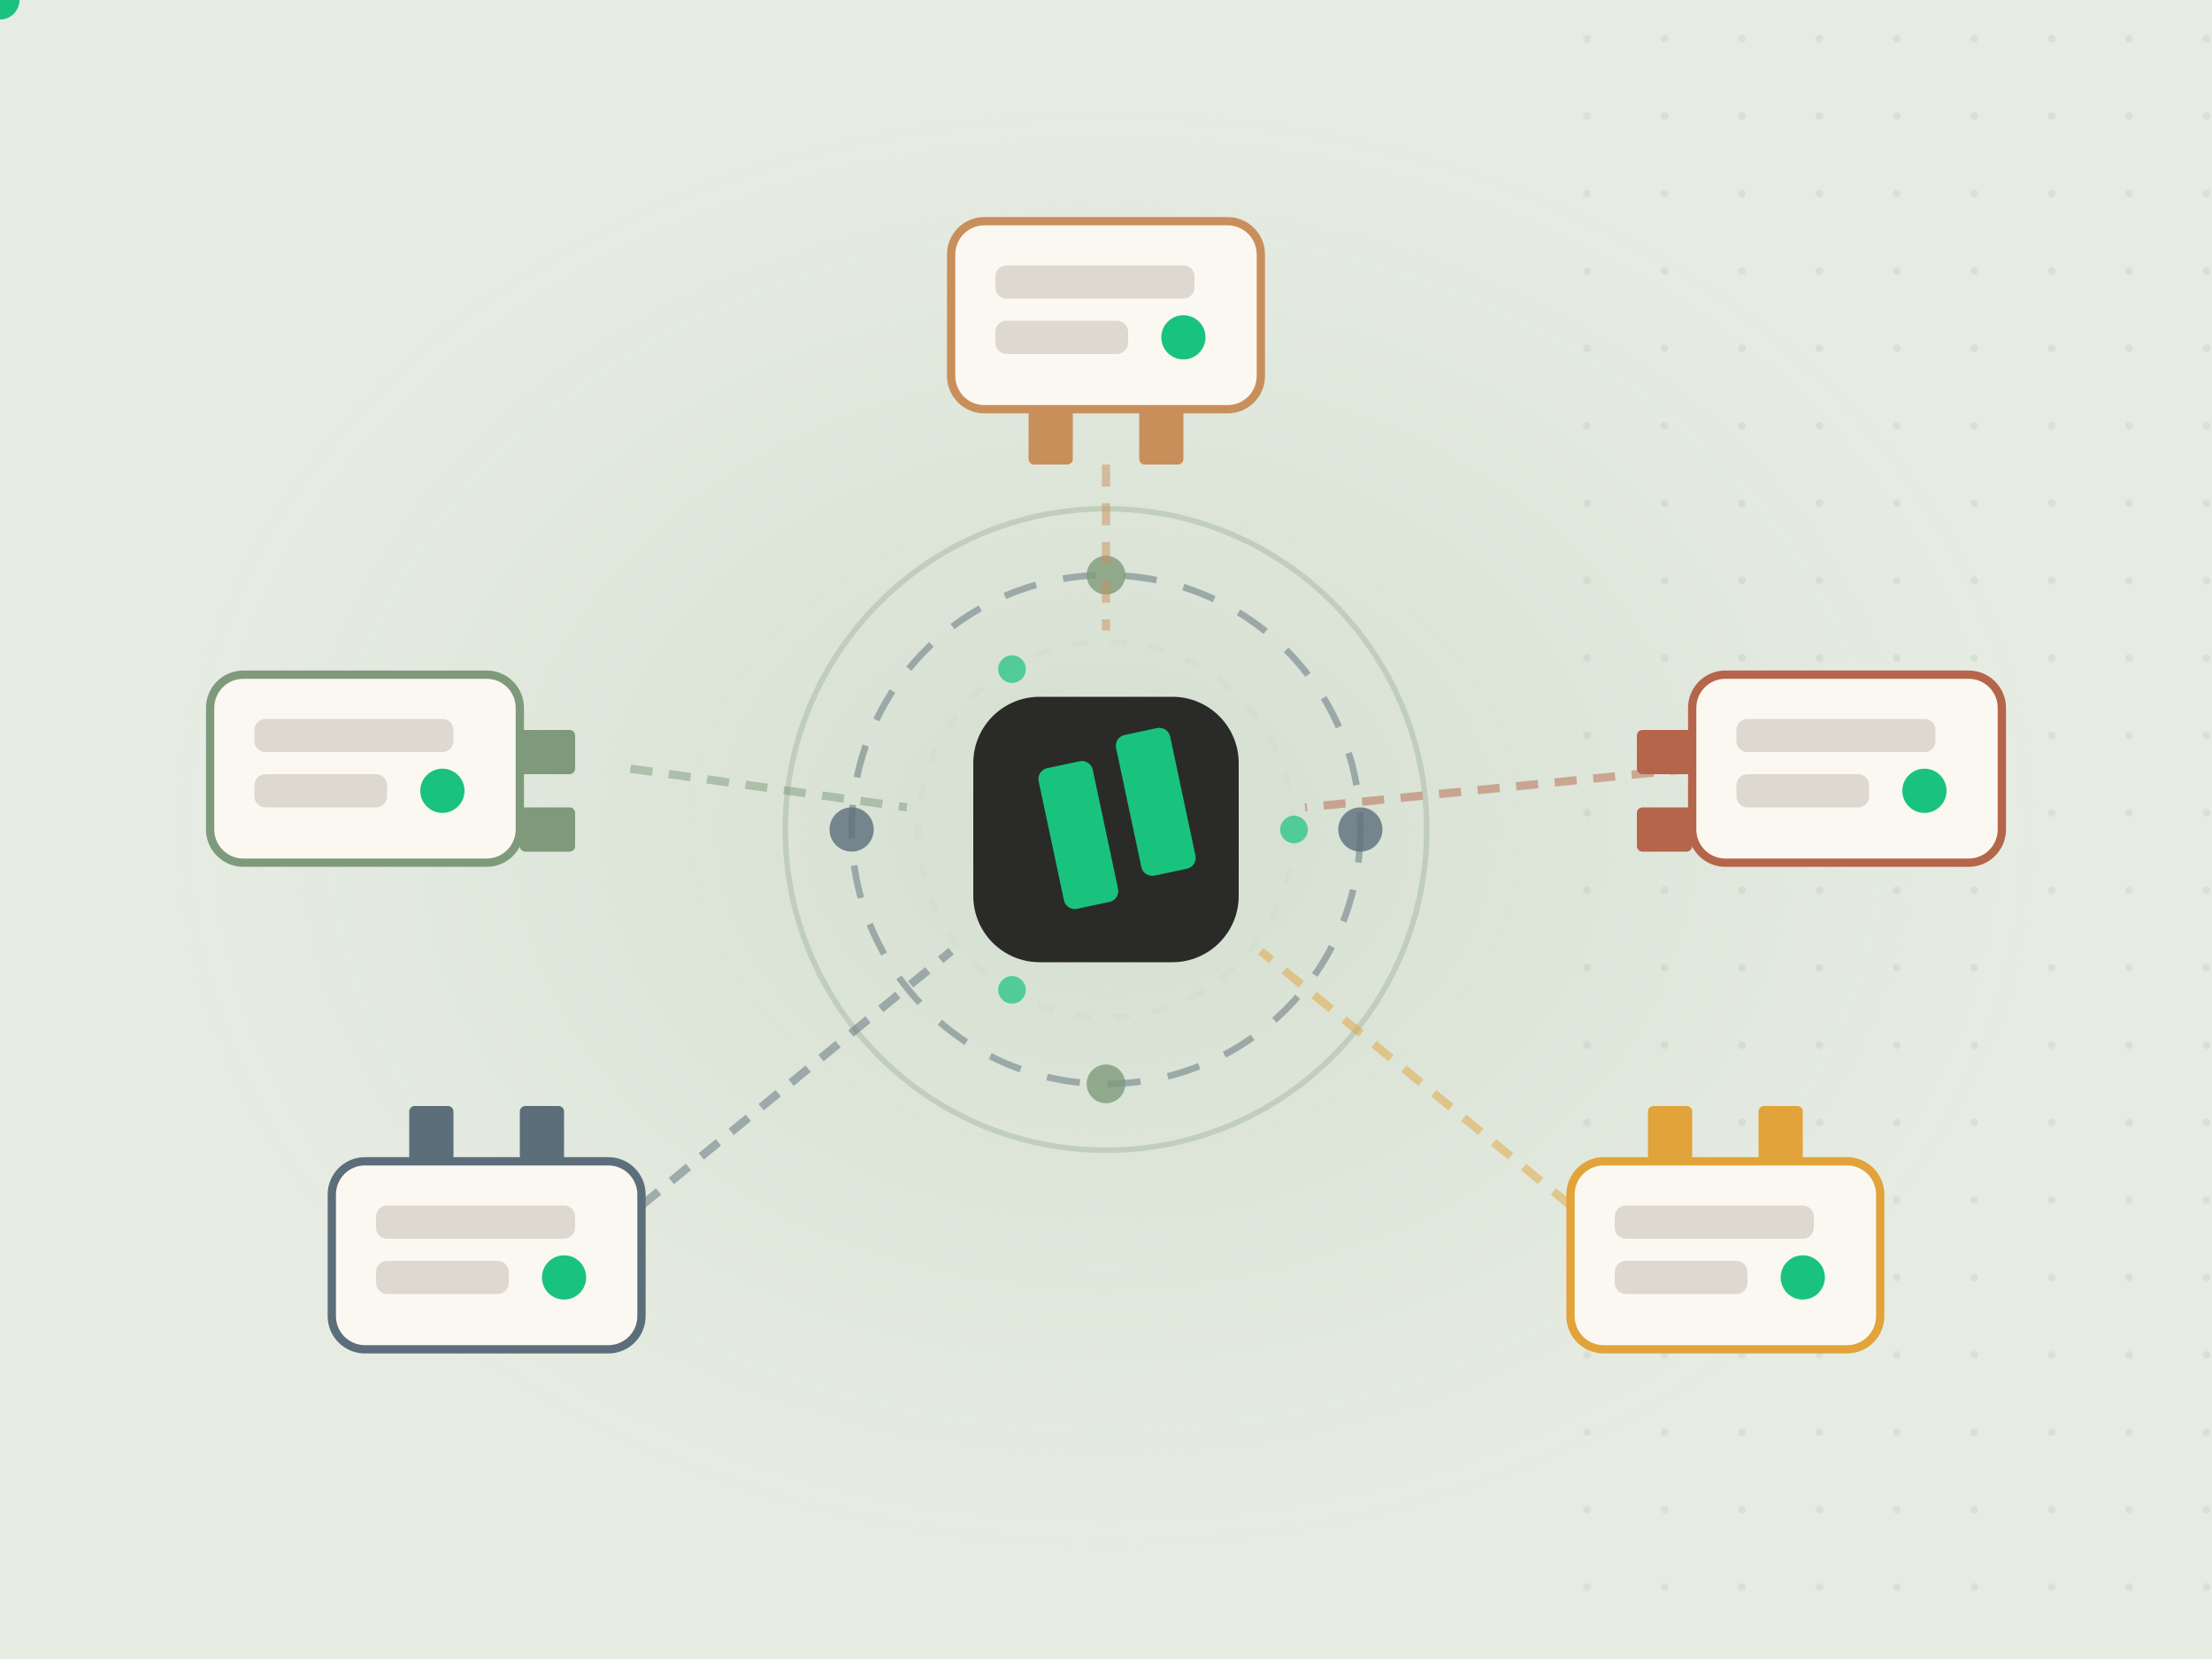
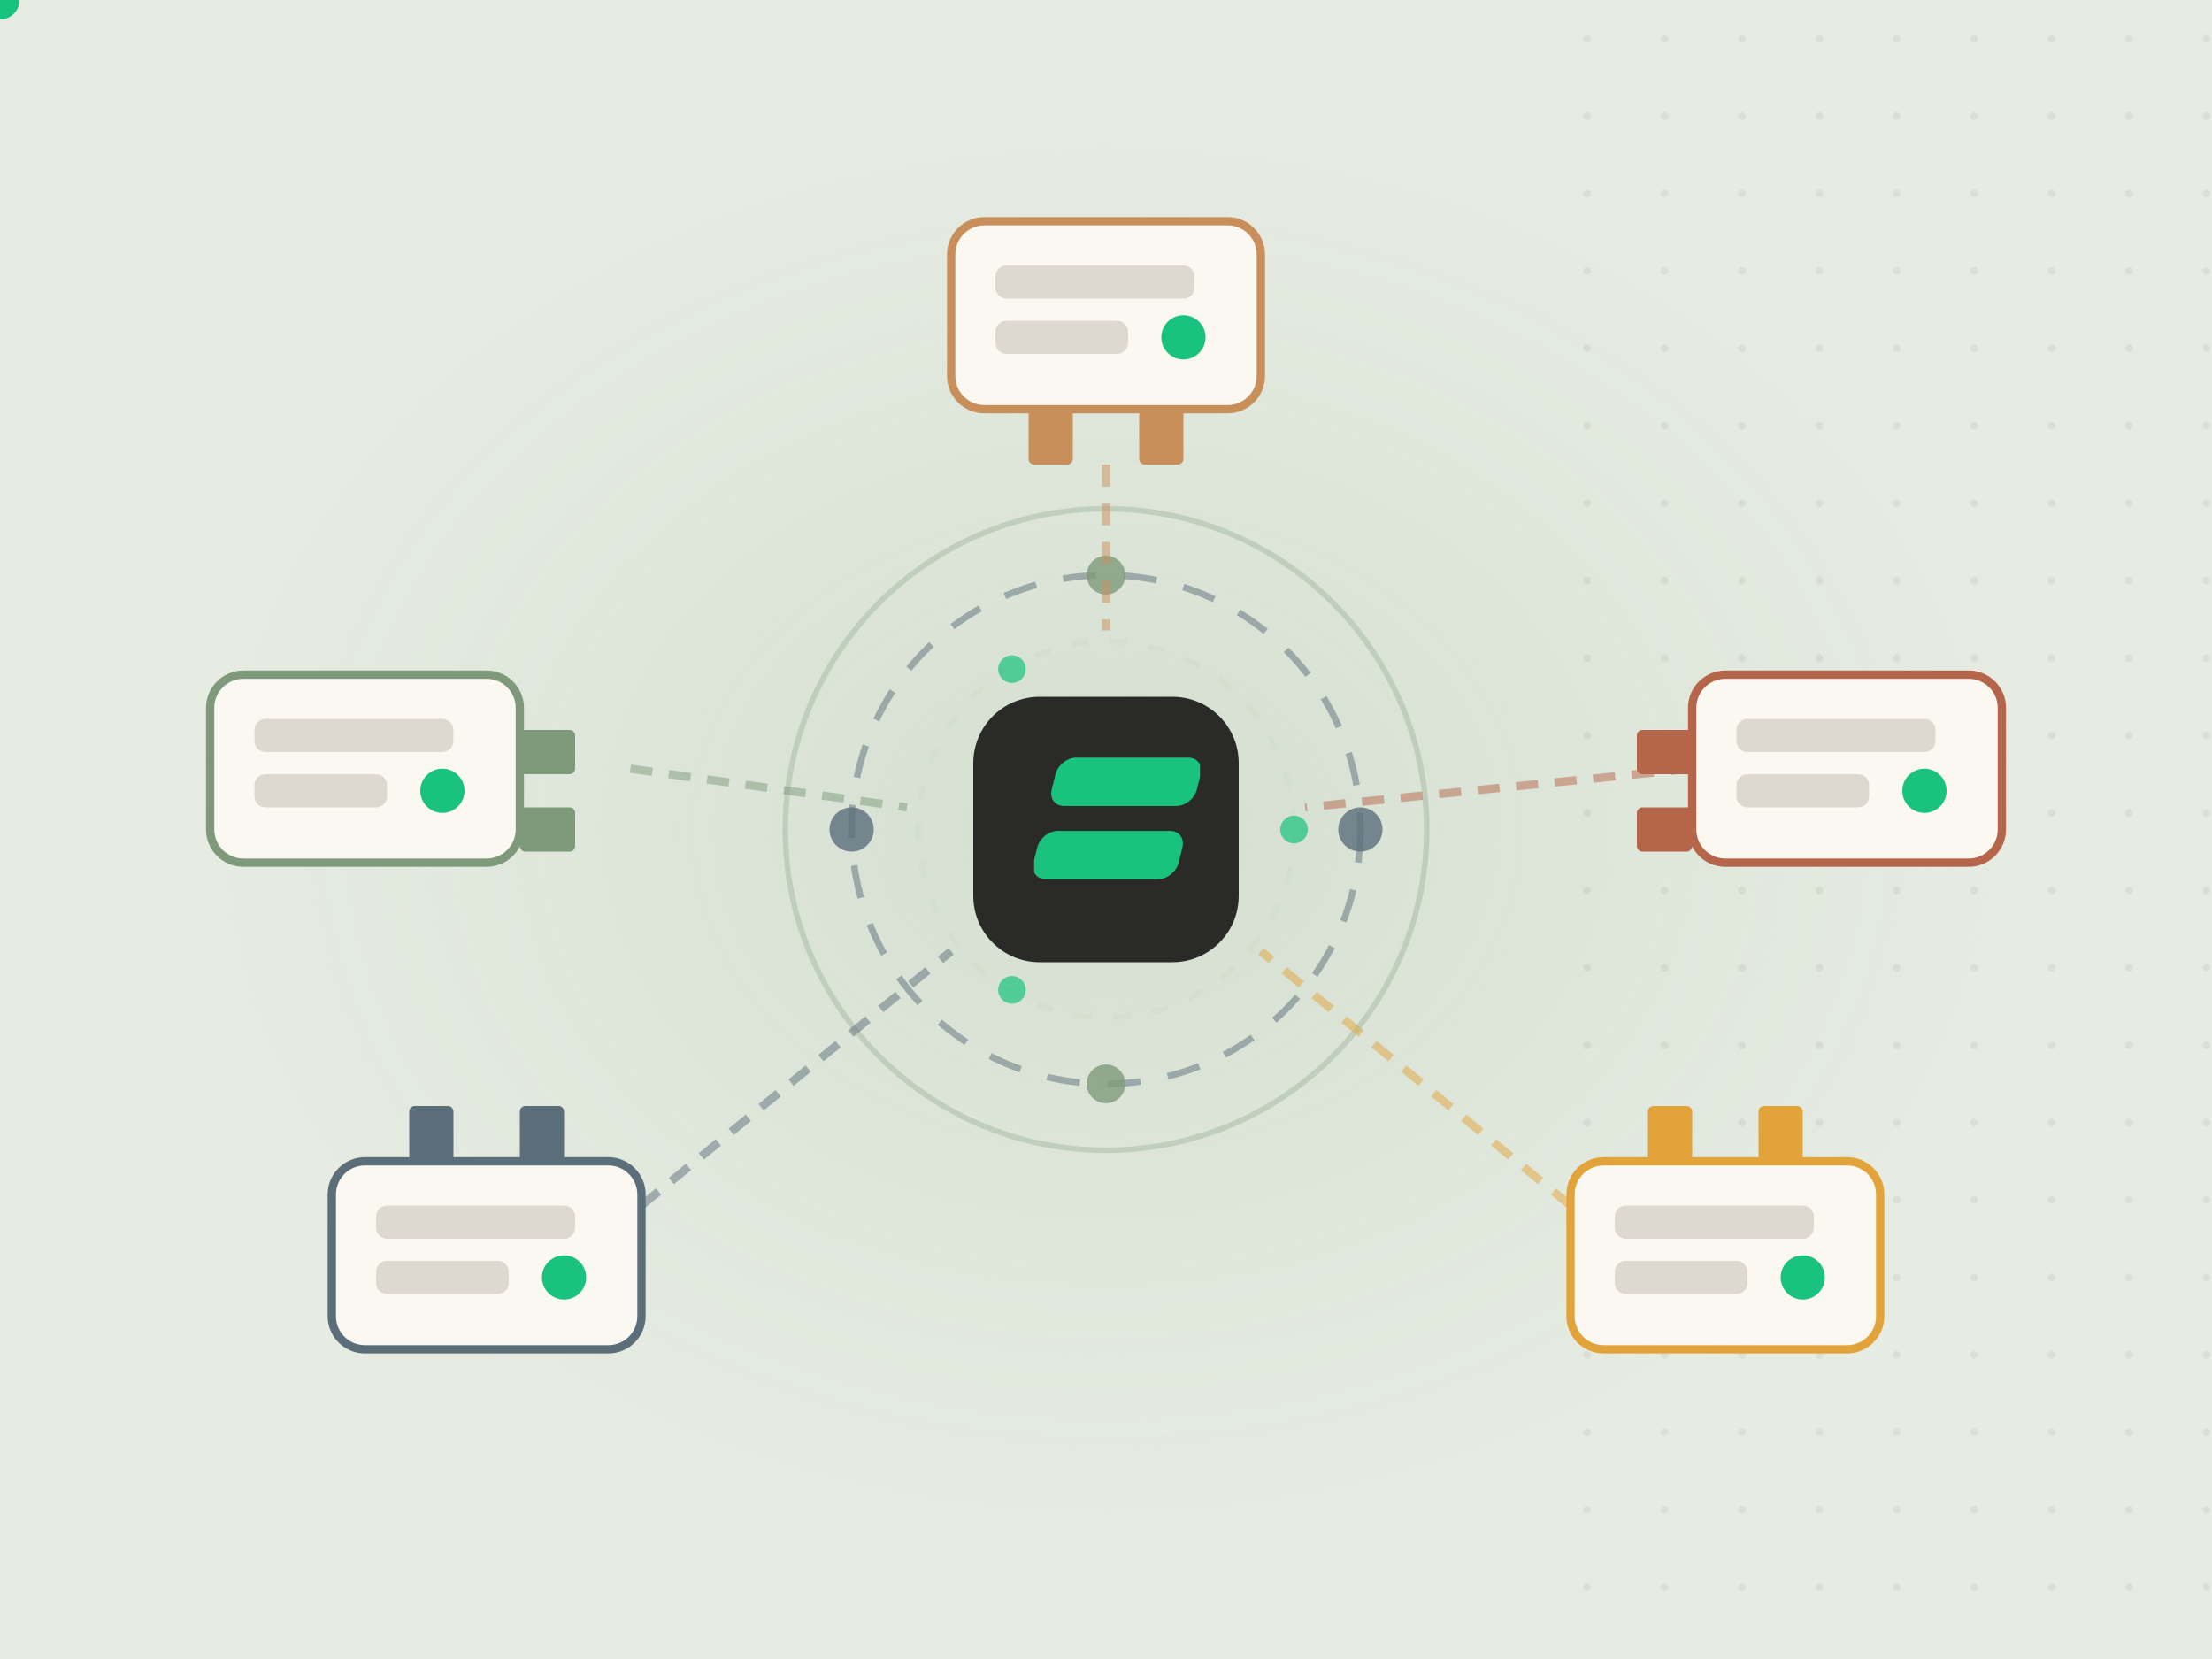
<svg xmlns="http://www.w3.org/2000/svg" viewBox="0 0 400 300" width="400" height="300">
  <style>@keyframes gi-drift-y { 0%,100%{transform:translateY(0)} 50%{transform:translateY(-6px)} }
@keyframes gi-drift-x { 0%,100%{transform:translateX(0)} 50%{transform:translateX(5px)} }
@keyframes gi-pulse-op { 0%,100%{opacity:1} 50%{opacity:0.55} }
@keyframes gi-stamp-in { 0%{transform:scale(1.4);opacity:0} 15%{transform:scale(0.9);opacity:1} 25%{transform:scale(1)} 100%{transform:scale(1)} }
@keyframes gi-slide-right { 0%{transform:translateX(-18px);opacity:0} 20%{transform:translateX(0);opacity:1} 80%{transform:translateX(0);opacity:1} 100%{transform:translateX(18px);opacity:0} }
@keyframes gi-travel-line { 0%{stroke-dashoffset:60} 100%{stroke-dashoffset:0} }
@keyframes gi-bob { 0%,100%{transform:translateY(0)} 50%{transform:translateY(-4px)} }
@keyframes gi-fade-cycle { 0%,15%{opacity:0} 25%,75%{opacity:1} 85%,100%{opacity:0} }
@keyframes gi-grow-bar { from{transform:scaleY(0)} to{transform:scaleY(1)} }
@keyframes gi-rise-bar { 0%,100%{transform:scaleY(0.4)} 50%{transform:scaleY(1)} }
@keyframes gi-spin-slow { from{transform:rotate(0deg)} to{transform:rotate(360deg)} }
@keyframes gi-blink { 0%,90%,100%{opacity:1} 95%{opacity:0} }


[style*="gi-stamp-in"],[style*="gi-grow-bar"],[style*="gi-rise-bar"]{transform-box:fill-box;transform-origin:center}
[style*="gi-grow-bar"],[style*="gi-rise-bar"]{transform-origin:center bottom}
@media (prefers-reduced-motion: reduce){*{animation:none!important}}
</style>
  <defs>
    <filter id="grain6">
      <feTurbulence type="fractalNoise" baseFrequency="0.65" numOctaves="3" stitchTiles="stitch" />
      <feColorMatrix type="saturate" values="0" />
      <feBlend in="SourceGraphic" mode="overlay" />
      <feComposite in2="SourceGraphic" operator="in" />
    </filter>
    <radialGradient id="b6a" cx="50%" cy="50%" r="50%">
      <stop offset="0%" stop-color="#CFDCCB" stop-opacity="0.8" />
      <stop offset="100%" stop-color="#CFDCCB" stop-opacity="0" />
    </radialGradient>
    <pattern id="d6" width="14" height="14" patternUnits="userSpaceOnUse">
      <circle cx="7" cy="7" r="0.7" fill="#2A2B28" opacity="0.13" />
    </pattern>
  </defs>
  <rect width="400" height="300" fill="#E7ECE3" />
  <ellipse cx="200" cy="150" rx="170" ry="130" fill="url(#b6a)" />
  <rect x="280" y="0" width="120" height="300" fill="url(#d6)" opacity="0.5" />
  <g>
    <circle cx="200" cy="150" r="58" fill="none" stroke="#7E9A7B" stroke-width="1" opacity="0.3" style="animation:gi-pulse-op 4s ease-in-out infinite 0s" />
    <g style="animation:gi-spin-slow 18s linear infinite; transform-origin:200px 150px">
      <circle cx="200" cy="150" r="46" fill="none" stroke="#5B6E7A" stroke-width="1.2" stroke-dasharray="6,5" opacity="0.5" />
      <circle cx="246" cy="150" r="4" fill="#5B6E7A" opacity="0.8" />
      <circle cx="200" cy="104" r="3.5" fill="#7E9A7B" opacity="0.8" />
      <circle cx="154" cy="150" r="4" fill="#5B6E7A" opacity="0.8" />
      <circle cx="200" cy="196" r="3.5" fill="#7E9A7B" opacity="0.8" />
    </g>
    <g style="animation:gi-spin-slow 12s linear infinite reverse; transform-origin:200px 150px">
      <circle cx="200" cy="150" r="34" fill="none" stroke="#CFDCCB" stroke-width="1" stroke-dasharray="3,4" opacity="0.5" />
      <circle cx="234" cy="150" r="2.5" fill="#19C37D" opacity="0.7" style="animation:gi-pulse-op 2s ease-in-out infinite 0s" />
      <circle cx="183" cy="121" r="2.5" fill="#19C37D" opacity="0.7" style="animation:gi-pulse-op 2s ease-in-out infinite 0.66s" />
      <circle cx="183" cy="179" r="2.5" fill="#19C37D" opacity="0.7" style="animation:gi-pulse-op 2s ease-in-out infinite 1.33s" />
    </g>
    <rect x="176" y="126" width="48" height="48" rx="12" fill="#2A2B28" style="animation:gi-pulse-op 6s ease-in-out infinite 1s" />
-     <rect x="190" y="138" width="10" height="26" rx="2" fill="#19C37D" transform="rotate(-12 195 151)" />
-     <rect x="204" y="132" width="10" height="26" rx="2" fill="#19C37D" transform="rotate(-12 209 145)" />
+     <g>
+       <svg x="187.0" y="133.0" width="30" height="30" viewBox="0 0 24 24" fill="#19C37D">
+         <g transform="translate(12 12) skewX(-14) translate(-12 -12)">
+           <rect x="1.5" y="3.2" width="21" height="7" rx="2.4" />
+           <rect x="1.5" y="13.8" width="21" height="7" rx="2.4" />
+         </g>
+       </svg>
+     </g>
  </g>
  <g transform="translate(172,40)">
    <g style="animation:gi-drift-y 9s ease-in-out infinite 0s">
      <rect x="0" y="0" width="56" height="34" rx="6" fill="#FBF8F2" stroke="#C98F5B" stroke-width="1.5" />
      <rect x="14" y="34" width="8" height="10" rx="1" fill="#C98F5B" />
      <rect x="34" y="34" width="8" height="10" rx="1" fill="#C98F5B" />
      <rect x="8" y="8" width="36" height="6" rx="2" fill="#DDD9D0" />
      <rect x="8" y="18" width="24" height="6" rx="2" fill="#DDD9D0" />
      <circle cx="42" cy="21" r="4" fill="#19C37D" style="animation:gi-pulse-op 2.5s ease-in-out infinite 0s" />
    </g>
  </g>
  <line x1="200" y1="84" x2="200" y2="114" stroke="#C98F5B" stroke-width="1.5" stroke-dasharray="4,3" opacity="0.5" />
  <g transform="translate(38,122)">
    <g style="animation:gi-drift-x 8s ease-in-out infinite 0.8s">
      <rect x="0" y="0" width="56" height="34" rx="6" fill="#FBF8F2" stroke="#7E9A7B" stroke-width="1.5" />
      <rect x="56" y="10" width="10" height="8" rx="1" fill="#7E9A7B" />
      <rect x="56" y="24" width="10" height="8" rx="1" fill="#7E9A7B" />
      <rect x="8" y="8" width="36" height="6" rx="2" fill="#DDD9D0" />
      <rect x="8" y="18" width="24" height="6" rx="2" fill="#DDD9D0" />
      <circle cx="42" cy="21" r="4" fill="#19C37D" style="animation:gi-pulse-op 2.5s ease-in-out infinite 0.6s" />
    </g>
  </g>
  <line x1="114" y1="139" x2="164" y2="146" stroke="#7E9A7B" stroke-width="1.5" stroke-dasharray="4,3" opacity="0.5" />
  <circle r="3.5" fill="#19C37D">
    <animateMotion dur="3s" repeatCount="indefinite" path="M114,139 L164,146" />
  </circle>
  <g transform="translate(60,210)">
    <g style="animation:gi-drift-y 10s ease-in-out infinite 1.5s">
      <rect x="0" y="0" width="56" height="34" rx="6" fill="#FBF8F2" stroke="#5B6E7A" stroke-width="1.5" />
      <rect x="14" y="-10" width="8" height="10" rx="1" fill="#5B6E7A" />
      <rect x="34" y="-10" width="8" height="10" rx="1" fill="#5B6E7A" />
      <rect x="8" y="8" width="36" height="6" rx="2" fill="#DDD9D0" />
      <rect x="8" y="18" width="24" height="6" rx="2" fill="#DDD9D0" />
      <circle cx="42" cy="21" r="4" fill="#19C37D" style="animation:gi-pulse-op 2.5s ease-in-out infinite 1.2s" />
    </g>
  </g>
  <line x1="116" y1="218" x2="172" y2="172" stroke="#5B6E7A" stroke-width="1.5" stroke-dasharray="4,3" opacity="0.5" />
  <g transform="translate(306,122)">
    <g style="animation:gi-drift-x 9s ease-in-out infinite 0.4s">
      <rect x="0" y="0" width="56" height="34" rx="6" fill="#FBF8F2" stroke="#B5654A" stroke-width="1.5" />
      <rect x="-10" y="10" width="10" height="8" rx="1" fill="#B5654A" />
      <rect x="-10" y="24" width="10" height="8" rx="1" fill="#B5654A" />
      <rect x="8" y="8" width="36" height="6" rx="2" fill="#DDD9D0" />
      <rect x="8" y="18" width="24" height="6" rx="2" fill="#DDD9D0" />
      <circle cx="42" cy="21" r="4" fill="#19C37D" style="animation:gi-pulse-op 2.5s ease-in-out infinite 1.8s" />
    </g>
  </g>
  <line x1="306" y1="139" x2="236" y2="146" stroke="#B5654A" stroke-width="1.5" stroke-dasharray="4,3" opacity="0.5" />
  <circle r="3.5" fill="#19C37D">
    <animateMotion dur="3.5s" repeatCount="indefinite" begin="0.5s" path="M306,139 L236,146" />
  </circle>
  <g transform="translate(284,210)">
    <g style="animation:gi-drift-y 11s ease-in-out infinite 2s">
      <rect x="0" y="0" width="56" height="34" rx="6" fill="#FBF8F2" stroke="#E2A33A" stroke-width="1.5" />
      <rect x="14" y="-10" width="8" height="10" rx="1" fill="#E2A33A" />
      <rect x="34" y="-10" width="8" height="10" rx="1" fill="#E2A33A" />
      <rect x="8" y="8" width="36" height="6" rx="2" fill="#DDD9D0" />
      <rect x="8" y="18" width="24" height="6" rx="2" fill="#DDD9D0" />
      <circle cx="42" cy="21" r="4" fill="#19C37D" style="animation:gi-pulse-op 2.5s ease-in-out infinite 2.4s" />
    </g>
  </g>
  <line x1="284" y1="218" x2="228" y2="172" stroke="#E2A33A" stroke-width="1.5" stroke-dasharray="4,3" opacity="0.5" />
</svg>
